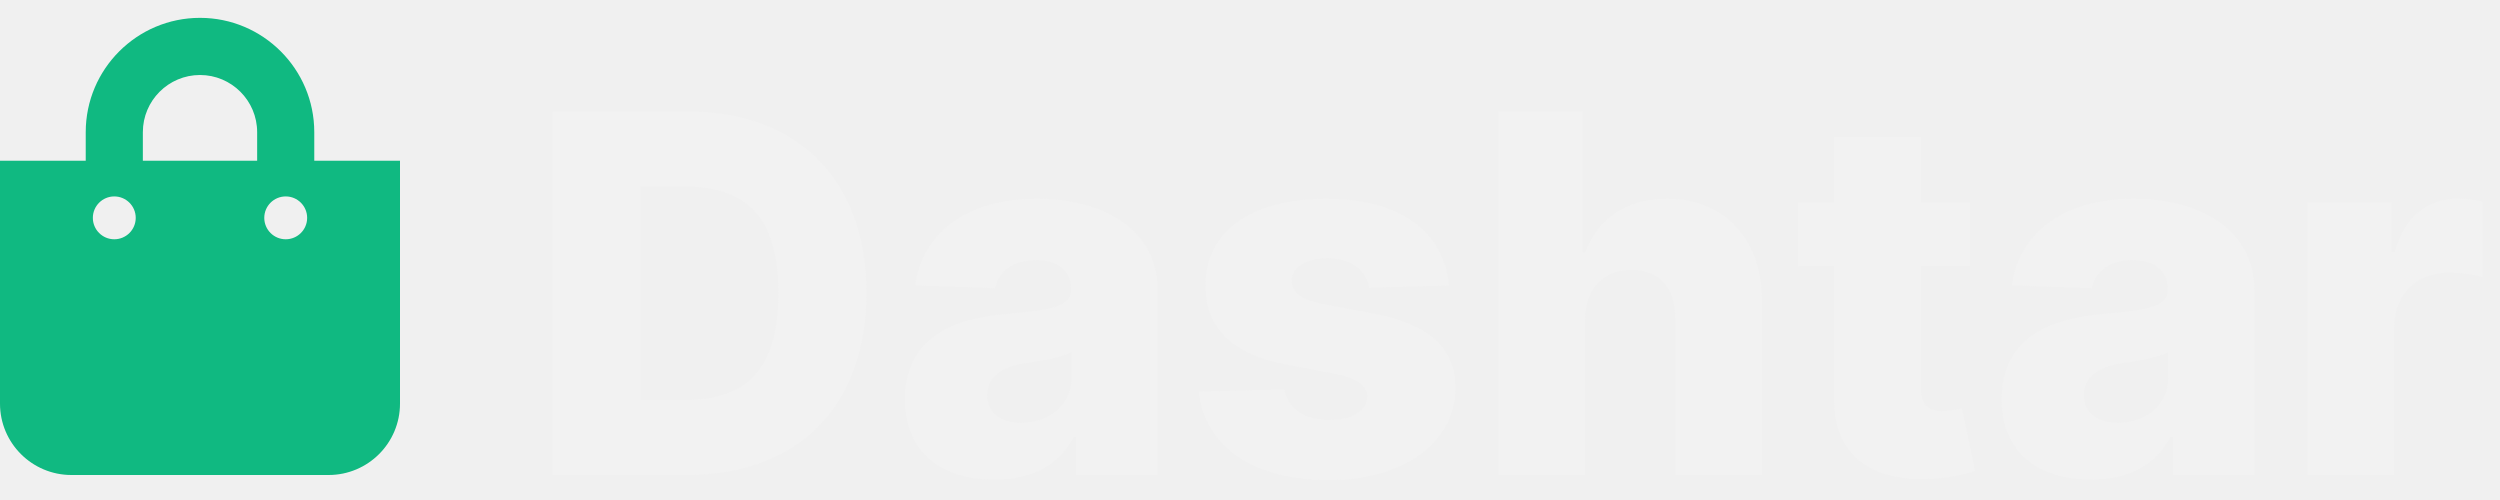
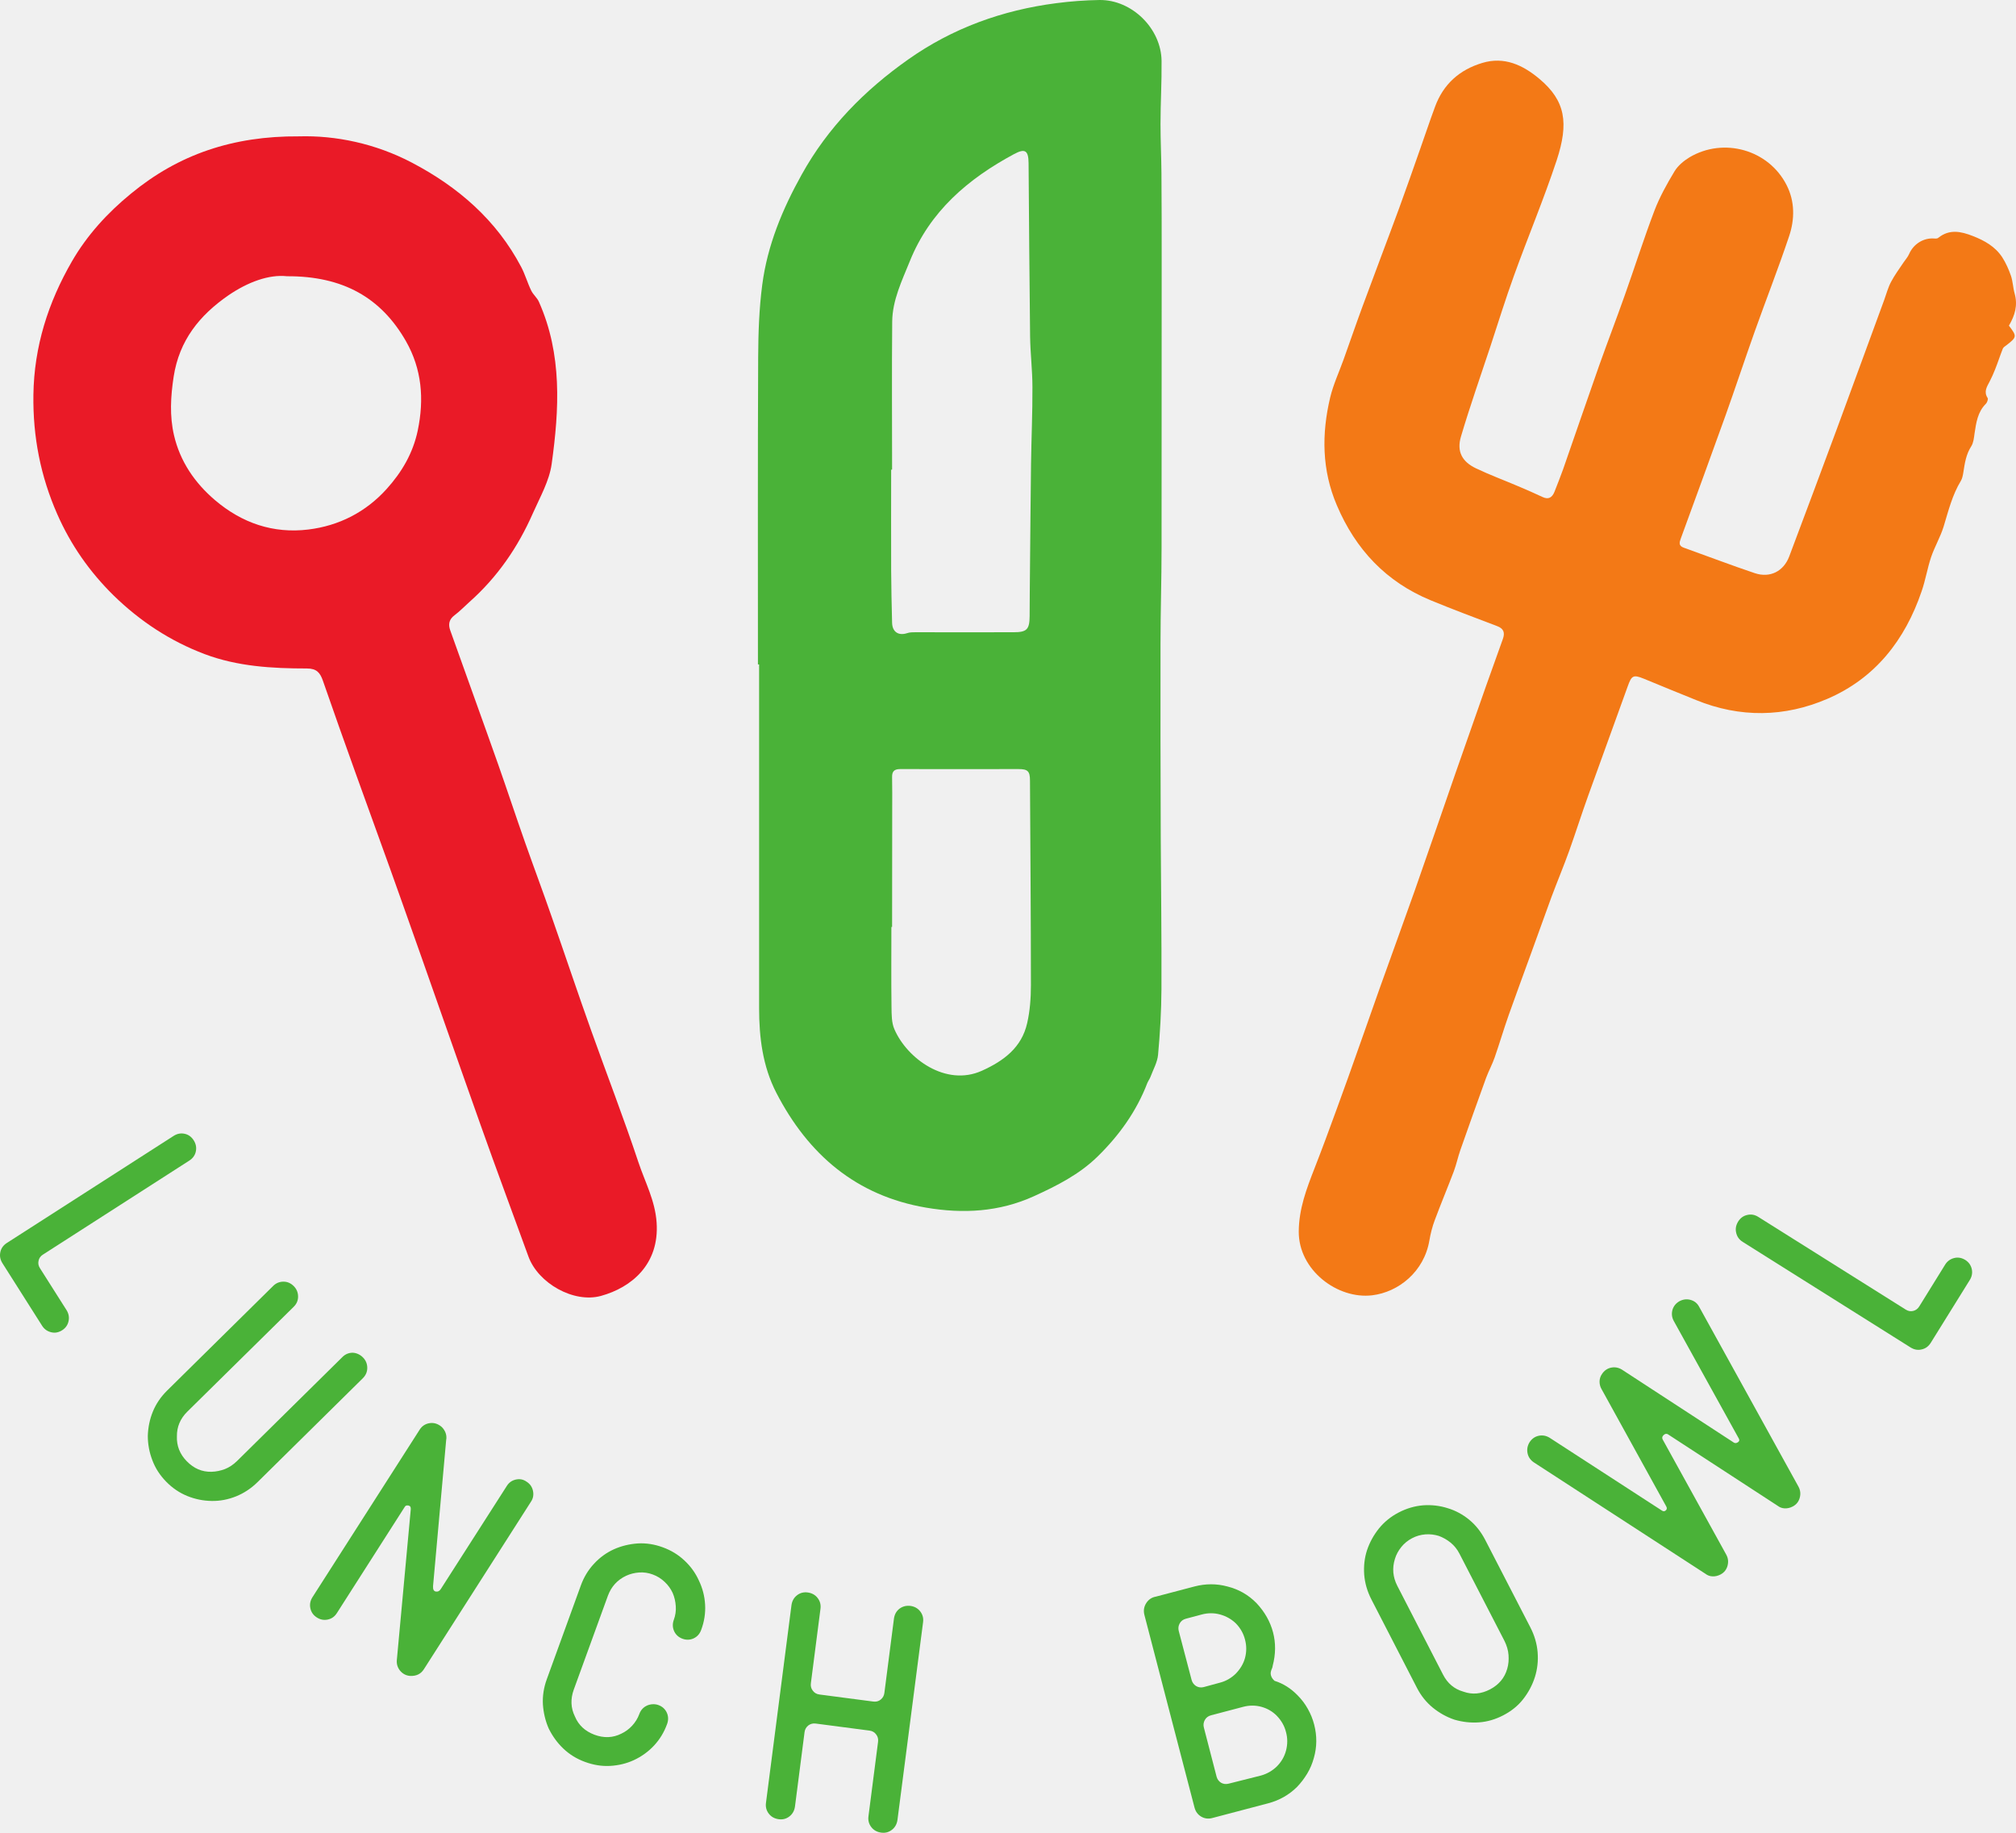
- <svg xmlns="http://www.w3.org/2000/svg" width="100" height="20" viewBox="0 0 100 20" fill="none">
-   <path d="M27.477 19C31.909 19 34.658 16.266 34.658 11.72C34.658 7.182 31.909 4.455 27.47 4.455H22.101V19H27.477ZM25.616 16.003V7.452H27.293C29.793 7.452 31.135 8.588 31.135 11.72C31.135 14.867 29.793 16.003 27.342 16.003H25.616ZM39.785 19.185C41.305 19.185 42.356 18.595 42.953 17.48H43.038V19H46.305V11.585C46.305 9.277 44.253 7.949 41.476 7.949C38.543 7.949 36.881 9.426 36.604 11.415L39.807 11.528C39.956 10.832 40.531 10.406 41.447 10.406C42.3 10.406 42.84 10.818 42.84 11.55V11.585C42.84 12.253 42.115 12.395 40.254 12.558C38.045 12.743 36.199 13.56 36.199 15.974C36.199 18.134 37.697 19.185 39.785 19.185ZM40.858 16.912C40.055 16.912 39.487 16.528 39.487 15.804C39.487 15.101 40.041 14.675 41.028 14.526C41.675 14.433 42.47 14.291 42.861 14.085V15.122C42.861 16.188 41.966 16.912 40.858 16.912ZM57.953 11.422C57.769 9.263 56 7.949 53.045 7.949C50.091 7.949 48.209 9.234 48.223 11.422C48.209 13.098 49.281 14.178 51.462 14.582L53.365 14.945C54.267 15.122 54.679 15.406 54.693 15.889C54.679 16.436 54.068 16.798 53.18 16.798C52.193 16.798 51.526 16.372 51.376 15.577L47.946 15.662C48.195 17.821 50.048 19.206 53.166 19.206C56.085 19.206 58.209 17.75 58.223 15.506C58.209 13.915 57.158 12.97 54.984 12.551L52.882 12.153C51.959 11.969 51.66 11.642 51.668 11.223C51.66 10.669 52.307 10.328 53.109 10.328C54.026 10.328 54.665 10.818 54.764 11.507L57.953 11.422ZM63.406 12.778C63.413 11.536 64.152 10.797 65.252 10.797C66.368 10.797 67.014 11.514 67.007 12.729V19H70.48V12.047C70.487 9.575 68.981 7.949 66.687 7.949C65.054 7.949 63.903 8.751 63.413 10.094H63.292V4.455H59.933V19H63.406V12.778ZM78.805 8.091H76.838V5.477H73.365V8.091H71.923V10.648H73.365V15.953C73.344 18.162 74.778 19.27 77.229 19.156C78.067 19.114 78.671 18.943 79.004 18.844L78.479 16.337C78.329 16.372 77.981 16.443 77.719 16.443C77.158 16.443 76.838 16.216 76.838 15.57V10.648H78.805V8.091ZM83.653 19.185C85.173 19.185 86.224 18.595 86.82 17.48H86.906V19H90.173V11.585C90.173 9.277 88.12 7.949 85.343 7.949C82.41 7.949 80.748 9.426 80.471 11.415L83.674 11.528C83.823 10.832 84.398 10.406 85.315 10.406C86.167 10.406 86.707 10.818 86.707 11.55V11.585C86.707 12.253 85.982 12.395 84.121 12.558C81.913 12.743 80.066 13.56 80.066 15.974C80.066 18.134 81.565 19.185 83.653 19.185ZM84.725 16.912C83.923 16.912 83.354 16.528 83.354 15.804C83.354 15.101 83.908 14.675 84.896 14.526C85.542 14.433 86.337 14.291 86.728 14.085V15.122C86.728 16.188 85.833 16.912 84.725 16.912ZM92.296 19H95.769V13.077C95.769 11.777 96.692 10.903 97.935 10.903C98.347 10.903 98.965 10.974 99.299 11.088V8.07C99.008 7.991 98.646 7.942 98.326 7.942C97.133 7.942 96.181 8.638 95.783 10.079H95.67V8.091H92.296V19Z" fill="#F2F2F2" />
-   <g clip-path="url(#clip0_138:2)">
-     <path d="M12.571 6.429V5.286C12.571 2.765 10.521 0.714 8 0.714C5.479 0.714 3.429 2.765 3.429 5.286V6.429H0V16.143C0 17.721 1.279 19 2.857 19H13.143C14.721 19 16 17.721 16 16.143V6.429H12.571ZM5.714 5.286C5.714 4.025 6.74 3 8 3C9.26 3 10.286 4.025 10.286 5.286V6.429H5.714V5.286ZM11.429 9.571C10.955 9.571 10.571 9.188 10.571 8.714C10.571 8.241 10.955 7.857 11.429 7.857C11.902 7.857 12.286 8.241 12.286 8.714C12.286 9.188 11.902 9.571 11.429 9.571ZM4.571 9.571C4.098 9.571 3.714 9.188 3.714 8.714C3.714 8.241 4.098 7.857 4.571 7.857C5.045 7.857 5.429 8.241 5.429 8.714C5.429 9.188 5.045 9.571 4.571 9.571Z" fill="#10B981" />
-   </g>
-   <defs>
-     <clipPath id="clip0_138:2">
-       <rect width="16" height="18.286" fill="white" transform="translate(0 0.714233)" />
-     </clipPath>
-   </defs>
+ <svg xmlns="http://www.w3.org/2000/svg" width="440" height="400" viewBox="0 0 440 400" fill="none">
+   <path d="M14.967 288.322C14.789 289.169 14.329 289.836 13.564 290.324C12.799 290.812 12.008 290.966 11.167 290.761C10.325 290.555 9.662 290.093 9.177 289.323L0.531 275.689C0.047 274.918 -0.106 274.122 0.072 273.275C0.251 272.428 0.735 271.76 1.5 271.272L37.896 247.907C38.661 247.419 39.452 247.265 40.294 247.445C41.135 247.624 41.798 248.112 42.283 248.883C42.768 249.653 42.921 250.449 42.742 251.296C42.564 252.143 42.079 252.811 41.314 253.299L9.33 273.84C8.846 274.148 8.514 274.61 8.412 275.175C8.285 275.74 8.387 276.279 8.744 276.819L14.508 285.908C14.993 286.678 15.146 287.474 14.967 288.322Z" fill="#4AB238" />
+   <path d="M79.215 296.255C79.852 296.897 80.158 297.668 80.158 298.541C80.158 299.414 79.827 300.158 79.189 300.8L56.235 323.447C54.806 324.859 53.225 325.886 51.516 326.579C49.782 327.273 48.022 327.606 46.237 327.581C44.375 327.555 42.589 327.195 40.88 326.502C39.172 325.809 37.616 324.756 36.264 323.37C34.912 321.983 33.892 320.417 33.255 318.697C32.591 316.976 32.26 315.205 32.26 313.382C32.311 311.559 32.668 309.787 33.356 308.092C34.045 306.398 35.091 304.857 36.468 303.496L59.601 280.67C60.239 280.028 61.004 279.72 61.871 279.72C62.738 279.72 63.478 280.054 64.116 280.695C64.753 281.337 65.059 282.108 65.059 282.981C65.059 283.854 64.728 284.598 64.065 285.24L40.88 308.092C39.325 309.633 38.585 311.43 38.611 313.484C38.534 315.538 39.248 317.361 40.753 318.902C42.309 320.494 44.094 321.264 46.16 321.213C47.155 321.187 48.124 320.982 49.093 320.622C50.062 320.237 50.929 319.647 51.746 318.851L74.726 296.178C75.363 295.536 76.129 295.228 76.996 295.228C77.812 295.28 78.577 295.613 79.215 296.255Z" fill="#4AB238" />
+   <path d="M114.922 323.37C115.687 323.857 116.146 324.525 116.324 325.372C116.503 326.22 116.375 327.016 115.891 327.735L92.503 364.324C91.84 365.351 90.845 365.838 89.468 365.761C88.6 365.684 87.886 365.299 87.325 364.632C86.764 363.938 86.534 363.168 86.611 362.295L89.646 329.455C89.697 328.941 89.544 328.659 89.161 328.582C88.779 328.505 88.498 328.582 88.345 328.864L73.527 352.05C73.042 352.821 72.379 353.283 71.537 353.462C70.696 353.642 69.88 353.488 69.14 353C68.375 352.512 67.916 351.845 67.737 350.997C67.559 350.15 67.712 349.354 68.196 348.584L91.61 311.995C92.069 311.276 92.732 310.814 93.574 310.634C94.415 310.454 95.206 310.608 95.971 311.096C96.507 311.43 96.889 311.918 97.17 312.508C97.425 313.099 97.502 313.715 97.374 314.332L94.517 346.145C94.466 346.889 94.671 347.274 95.13 347.351C95.563 347.428 95.92 347.249 96.201 346.812L110.637 324.268C111.096 323.549 111.759 323.087 112.601 322.907C113.442 322.728 114.182 322.856 114.922 323.37Z" fill="#4AB238" />
+   <path d="M143.717 372.129C144.558 372.437 145.17 373.002 145.528 373.772C145.885 374.543 145.91 375.39 145.604 376.237C144.941 378.086 143.972 379.652 142.722 380.987C141.472 382.323 139.993 383.375 138.335 384.146C136.728 384.89 134.994 385.301 133.158 385.404C131.321 385.507 129.485 385.198 127.674 384.531C125.838 383.863 124.282 382.888 122.955 381.629C121.629 380.371 120.584 378.908 119.767 377.264C119.028 375.595 118.62 373.824 118.492 372.001C118.39 370.178 118.671 368.329 119.334 366.506L126.756 346.067C127.419 344.219 128.388 342.627 129.638 341.292C130.888 339.931 132.341 338.878 133.974 338.133C135.632 337.389 137.391 336.978 139.202 336.85C141.013 336.747 142.849 337.029 144.66 337.697C146.497 338.365 148.078 339.34 149.404 340.598C150.756 341.857 151.802 343.32 152.541 344.963C153.332 346.607 153.791 348.353 153.893 350.227C153.995 352.076 153.715 353.924 153.026 355.748C152.72 356.595 152.159 357.211 151.394 357.571C150.603 357.93 149.787 357.956 148.945 357.648C148.104 357.339 147.491 356.775 147.134 356.004C146.777 355.208 146.752 354.387 147.058 353.539C147.415 352.564 147.568 351.562 147.491 350.535C147.415 349.508 147.211 348.558 146.803 347.634C146.395 346.761 145.834 345.965 145.068 345.246C144.303 344.527 143.462 343.988 142.467 343.628C141.498 343.269 140.503 343.115 139.483 343.192C138.463 343.269 137.544 343.5 136.652 343.911C134.739 344.809 133.413 346.273 132.673 348.276L125.225 368.765C124.486 370.82 124.562 372.771 125.48 374.62C126.271 376.52 127.699 377.829 129.74 378.6C131.806 379.37 133.77 379.293 135.606 378.368C136.473 377.958 137.264 377.393 137.952 376.648C138.641 375.904 139.177 375.056 139.534 374.081C139.84 373.233 140.401 372.617 141.166 372.257C141.931 371.898 142.875 371.821 143.717 372.129Z" fill="#4AB238" />
+   <path d="M198.706 350.484C199.598 350.613 200.312 350.998 200.848 351.691C201.384 352.384 201.588 353.18 201.46 354.079L195.875 397.19C195.747 398.088 195.364 398.807 194.676 399.346C193.987 399.886 193.197 400.091 192.304 399.963C191.411 399.834 190.697 399.449 190.161 398.756C189.626 398.063 189.422 397.267 189.549 396.368L191.641 380.14C191.717 379.55 191.59 379.011 191.233 378.549C190.876 378.061 190.391 377.778 189.779 377.701L178.021 376.161C177.383 376.084 176.848 376.238 176.389 376.597C175.93 376.982 175.675 377.444 175.598 378.035L173.507 394.263C173.379 395.161 172.996 395.88 172.308 396.419C171.619 396.959 170.829 397.164 169.936 397.036C169.043 396.907 168.329 396.522 167.793 395.829C167.258 395.136 167.054 394.34 167.181 393.441L172.741 350.33C172.869 349.431 173.252 348.712 173.94 348.173C174.629 347.634 175.419 347.429 176.312 347.557C177.205 347.685 177.919 348.071 178.455 348.764C178.99 349.457 179.194 350.253 179.067 351.152L176.975 367.379C176.899 367.97 177.026 368.509 177.383 368.971C177.74 369.459 178.225 369.742 178.837 369.819L190.595 371.359C191.233 371.436 191.768 371.308 192.227 370.923C192.686 370.537 192.941 370.075 193.018 369.485L195.109 353.257C195.237 352.359 195.62 351.64 196.308 351.1C196.997 350.587 197.787 350.381 198.706 350.484Z" fill="#4AB238" />
+   <path d="M283.204 369.998C284.097 370.897 284.837 371.873 285.449 372.977C286.061 374.055 286.52 375.211 286.826 376.392C287.464 378.857 287.438 381.296 286.749 383.684C286.418 384.891 285.933 386.046 285.296 387.099C284.658 388.152 283.918 389.127 283.077 390C281.342 391.721 279.225 392.927 276.777 393.569L264.586 396.779C263.718 397.01 262.902 396.907 262.163 396.471C261.423 396.034 260.938 395.367 260.709 394.494L255.225 373.439L249.767 352.436C249.538 351.511 249.665 350.664 250.175 349.868C250.685 349.072 251.399 348.61 252.292 348.456L260.683 346.248C263.132 345.606 265.529 345.606 267.901 346.248C270.35 346.864 272.467 348.071 274.226 349.868C276.037 351.794 277.236 353.925 277.848 356.261C278.46 358.598 278.435 361.012 277.772 363.553C277.746 363.81 277.67 364.016 277.593 364.195C277.491 364.375 277.44 364.581 277.389 364.786C277.313 365.043 277.313 365.325 277.389 365.633C277.491 366.07 277.772 366.481 278.18 366.84C280.093 367.431 281.751 368.509 283.204 369.998ZM260.071 366.635C260.224 367.2 260.556 367.662 261.04 367.97C261.55 368.278 262.112 368.355 262.724 368.201C263.948 367.867 265.172 367.533 266.396 367.2C267.621 366.866 268.717 366.224 269.687 365.3C270.681 364.272 271.37 363.143 271.727 361.859C272.084 360.498 272.084 359.163 271.727 357.828C271.395 356.518 270.732 355.337 269.763 354.336C268.819 353.411 267.672 352.744 266.294 352.359C264.994 351.999 263.642 351.999 262.29 352.359L258.821 353.283C258.209 353.437 257.75 353.796 257.47 354.31C257.189 354.823 257.113 355.388 257.266 355.953L260.071 366.635ZM280.679 382.066C281.036 380.705 281.036 379.345 280.679 378.035C280.348 376.7 279.685 375.544 278.715 374.517C277.772 373.542 276.624 372.874 275.323 372.515C274.022 372.155 272.671 372.155 271.319 372.515L264.305 374.363C263.693 374.517 263.234 374.877 262.953 375.39C262.673 375.904 262.596 376.469 262.749 377.034L265.529 387.766C265.682 388.331 266.014 388.768 266.498 389.076C266.983 389.358 267.544 389.435 268.156 389.281L275.196 387.51C275.859 387.33 276.471 387.073 277.058 386.739C277.644 386.406 278.18 385.995 278.664 385.533C279.659 384.531 280.322 383.401 280.679 382.066Z" fill="#4AB238" />
+   <path d="M315.928 329.147C317.663 329.66 319.27 330.533 320.672 331.689C322.101 332.87 323.248 334.334 324.141 336.054L333.986 355.131C334.904 356.903 335.44 358.726 335.593 360.601C335.746 362.475 335.542 364.272 335.006 365.993C334.445 367.764 333.578 369.382 332.43 370.846C331.283 372.309 329.829 373.464 328.094 374.363C326.36 375.262 324.6 375.775 322.789 375.904C320.978 376.032 319.193 375.827 317.433 375.313C315.699 374.723 314.143 373.85 312.715 372.694C311.312 371.539 310.139 370.101 309.246 368.355L299.299 349.046C298.406 347.3 297.896 345.529 297.743 343.68C297.616 341.831 297.794 340.059 298.355 338.339C298.942 336.593 299.809 335.027 300.957 333.589C302.105 332.177 303.533 330.996 305.267 330.097C307.002 329.198 308.761 328.685 310.598 328.531C312.46 328.402 314.22 328.608 315.928 329.147ZM318.504 339.032C318.02 338.108 317.382 337.312 316.592 336.67C315.801 336.028 314.934 335.54 314.016 335.207C313.097 334.924 312.128 334.796 311.108 334.873C310.088 334.95 309.093 335.232 308.175 335.72C307.257 336.208 306.466 336.85 305.828 337.646C305.191 338.442 304.732 339.289 304.451 340.213C303.813 342.242 303.992 344.193 304.961 346.093L314.934 365.453C315.928 367.405 317.408 368.637 319.397 369.202C321.336 369.895 323.248 369.716 325.187 368.714C327.151 367.687 328.4 366.172 328.962 364.195C329.242 363.245 329.319 362.244 329.242 361.191C329.166 360.164 328.86 359.137 328.349 358.11L318.504 339.032Z" fill="#4AB238" />
+   <path d="M366.555 283.982C367.346 283.571 368.137 283.469 368.978 283.7C369.82 283.931 370.458 284.444 370.866 285.24L392.52 324.448C392.953 325.244 393.03 326.04 392.8 326.887C392.571 327.735 392.061 328.377 391.27 328.788C390.683 329.096 390.097 329.224 389.51 329.198C388.923 329.173 388.413 328.967 387.98 328.633L364.056 313.048C363.75 312.842 363.418 312.894 363.087 313.202C362.755 313.51 362.704 313.844 362.908 314.203L376.757 339.289C377.191 340.085 377.268 340.881 377.038 341.728C376.808 342.576 376.298 343.218 375.508 343.629C374.921 343.937 374.335 344.065 373.748 344.039C373.161 344.014 372.651 343.808 372.218 343.475L334.802 319.185C334.062 318.697 333.577 318.029 333.399 317.182C333.22 316.334 333.373 315.513 333.832 314.768C334.317 314.024 334.98 313.536 335.822 313.356C336.663 313.176 337.48 313.33 338.219 313.792L362.73 329.686C363.036 329.892 363.316 329.866 363.571 329.635C363.826 329.404 363.852 329.121 363.673 328.788L349.569 303.214C349.263 302.7 349.11 302.135 349.11 301.545C349.11 300.954 349.288 300.389 349.62 299.902C350.105 299.157 350.768 298.669 351.609 298.489C352.451 298.31 353.267 298.464 354.007 298.926L378.466 314.871C378.721 314.999 379.002 314.974 379.308 314.768C379.614 314.563 379.691 314.306 379.512 313.972L365.306 288.296C364.872 287.5 364.796 286.704 365.025 285.857C365.28 285.035 365.79 284.419 366.555 283.982Z" fill="#4AB238" />
+   <path d="M426.518 274.559C427.36 274.354 428.151 274.508 428.916 274.97C429.681 275.458 430.14 276.1 430.344 276.947C430.523 277.794 430.395 278.59 429.911 279.36L421.392 293.072C420.907 293.842 420.244 294.33 419.403 294.51C418.561 294.715 417.77 294.561 416.98 294.073L380.354 271.041C379.589 270.553 379.104 269.886 378.926 269.039C378.722 268.191 378.875 267.395 379.36 266.599C379.844 265.829 380.507 265.341 381.349 265.161C382.191 264.956 383.007 265.11 383.772 265.598L415.959 285.831C416.469 286.139 416.98 286.242 417.541 286.113C418.102 285.985 418.561 285.651 418.892 285.112L424.555 275.971C425.014 275.252 425.677 274.764 426.518 274.559Z" fill="#4AB238" />
+   <path d="M165.422 145.021C165.422 122.683 165.371 100.344 165.473 78.006C165.498 72.716 165.677 67.376 166.366 62.138C167.488 53.536 170.778 45.628 174.986 38.079C180.699 27.783 188.734 19.669 198.196 12.993C207.888 6.137 218.804 2.209 230.537 0.694C233.674 0.283 236.811 0.052 239.973 0.001C247.038 -0.076 253.44 6.214 253.517 13.301C253.568 17.897 253.287 22.493 253.287 27.064C253.287 30.658 253.466 34.227 253.491 37.822C253.542 44.164 253.542 50.532 253.542 56.9C253.542 77.775 253.542 98.624 253.517 119.499C253.517 126.483 253.287 133.493 253.287 140.477C253.262 154.547 253.287 168.644 253.338 182.714C253.389 193.781 253.542 204.873 253.491 215.94C253.466 220.716 253.185 225.491 252.751 230.216C252.598 231.833 251.706 233.4 251.119 234.966C250.941 235.454 250.609 235.89 250.405 236.378C248.033 242.566 244.233 247.83 239.565 252.4C235.587 256.303 230.664 258.794 225.64 261.079C218.064 264.52 210.183 264.93 202.149 263.57C186.897 260.976 176.415 252.015 169.426 238.484C166.442 232.681 165.677 226.39 165.677 219.971C165.677 194.988 165.677 169.979 165.677 144.996C165.575 145.021 165.498 145.021 165.422 145.021ZM194.702 102.501C194.625 102.501 194.574 102.501 194.498 102.501C194.498 109.793 194.472 117.111 194.498 124.429C194.523 128.255 194.6 132.08 194.702 135.906C194.753 137.96 196.13 138.808 198.043 138.166C198.579 137.986 199.191 137.986 199.777 137.986C206.919 137.986 214.06 138.012 221.202 137.986C224.109 137.986 224.696 137.395 224.721 134.468C224.747 131.053 224.747 127.638 224.798 124.223C224.874 116.572 224.925 108.92 225.027 101.269C225.104 95.671 225.359 90.099 225.333 84.502C225.333 80.805 224.874 77.107 224.823 73.41C224.67 60.803 224.594 48.195 224.492 35.588C224.466 32.815 223.701 32.353 221.355 33.611C211.306 39.003 202.94 46.116 198.553 57.054C196.844 61.29 194.778 65.501 194.727 70.174C194.625 80.933 194.702 91.717 194.702 102.501ZM194.702 202.306C194.702 202.306 194.6 202.306 194.549 202.306C194.549 208.134 194.498 213.963 194.574 219.791C194.6 221.434 194.574 223.206 195.212 224.644C197.966 231.012 206.434 237.251 214.315 233.682C219.085 231.525 222.987 228.624 224.186 223.283C224.798 220.613 225.002 217.788 225.002 215.041C225.002 200.149 224.874 185.256 224.798 170.338C224.798 168.284 224.288 167.848 222.273 167.848C213.678 167.848 205.057 167.873 196.462 167.848C195.161 167.848 194.676 168.361 194.702 169.619C194.753 171.905 194.727 174.19 194.727 176.501C194.702 185.128 194.702 193.73 194.702 202.306Z" fill="#4AB238" />
+   <path d="M438.453 71.073C440.238 73.409 440.213 73.563 437.892 75.361C437.611 75.566 437.254 75.797 437.126 76.08C436.54 77.543 436.055 79.084 435.469 80.547C435.112 81.472 434.703 82.371 434.244 83.269C433.632 84.425 432.918 85.503 433.811 86.864C433.964 87.095 433.709 87.84 433.428 88.122C431.617 89.919 431.311 92.256 430.954 94.592C430.827 95.543 430.725 96.621 430.24 97.391C429.092 99.163 428.812 101.114 428.506 103.117C428.404 103.733 428.276 104.427 427.97 104.94C426.083 108.047 425.241 111.513 424.195 114.954C423.481 117.239 422.231 119.345 421.466 121.604C420.65 124.043 420.242 126.637 419.4 129.05C415.779 139.706 409.249 148.025 398.894 152.493C389.508 156.55 379.765 156.704 370.15 152.775C366.35 151.235 362.549 149.694 358.775 148.128C356.454 147.178 356.097 147.435 355.255 149.797C352.424 157.705 349.516 165.588 346.685 173.496C345.231 177.527 343.931 181.636 342.502 185.641C341.278 189.056 339.875 192.394 338.6 195.809C337.019 200.097 335.514 204.411 333.933 208.699C332.402 212.935 330.821 217.172 329.316 221.434C328.22 224.515 327.301 227.674 326.23 230.755C325.695 232.295 324.904 233.733 324.343 235.248C322.455 240.486 320.568 245.724 318.732 250.988C318.196 252.528 317.864 254.12 317.303 255.635C315.952 259.204 314.472 262.722 313.146 266.291C312.61 267.703 312.228 269.218 311.973 270.707C310.825 277.537 305.239 282.005 299.475 282.698C291.926 283.597 283.433 277.229 283.458 268.807C283.484 263.852 285.141 259.487 286.876 255.045C287.692 252.914 288.534 250.782 289.324 248.626C290.982 244.107 292.665 239.587 294.272 235.068C296.593 228.598 298.838 222.127 301.133 215.657C303.684 208.519 306.285 201.407 308.81 194.268C311.769 185.847 314.651 177.425 317.584 168.977C319.828 162.558 322.098 156.113 324.343 149.694C325.567 146.253 326.791 142.839 328.016 139.424C328.475 138.114 328.22 137.19 326.766 136.65C321.894 134.802 317.023 132.979 312.228 131.002C302.536 126.996 295.879 119.935 291.773 110.281C288.483 102.578 288.432 94.695 290.319 86.735C291.008 83.885 292.257 81.215 293.252 78.442C294.629 74.616 295.93 70.79 297.333 66.99C299.985 59.775 302.74 52.586 305.392 45.371C306.948 41.134 308.428 36.846 309.932 32.584C311.029 29.503 312.049 26.396 313.197 23.315C315.008 18.359 318.553 15.226 323.501 13.737C328.322 12.274 332.402 14.199 335.999 17.229C341.686 22.005 342.426 26.858 339.748 34.997C336.942 43.471 333.474 51.713 330.438 60.135C328.602 65.219 326.995 70.379 325.312 75.515C323.144 82.088 320.823 88.635 318.859 95.286C317.89 98.547 319.114 100.78 322.149 102.218C325.159 103.656 328.296 104.812 331.357 106.121C333.117 106.866 334.902 107.636 336.636 108.458C337.963 109.1 338.753 108.586 339.263 107.354C339.901 105.71 340.564 104.067 341.151 102.424C343.778 94.875 346.379 87.3 349.032 79.751C350.843 74.668 352.781 69.609 354.592 64.5C356.785 58.337 358.749 52.124 361.07 46.013C362.218 43.008 363.799 40.158 365.457 37.411C366.197 36.178 367.472 35.1 368.747 34.33C376.195 29.913 385.989 32.661 389.916 40.364C391.753 43.933 391.727 47.861 390.478 51.559C388.131 58.568 385.428 65.45 382.954 72.408C380.811 78.442 378.796 84.527 376.654 90.536C373.415 99.548 370.124 108.56 366.834 117.547C366.528 118.395 366.324 119.113 367.472 119.524C372.649 121.373 377.801 123.35 383.005 125.096C386.32 126.2 389.279 124.685 390.503 121.45C394.023 112.104 397.517 102.758 400.986 93.386C404.429 84.065 407.821 74.745 411.239 65.45C411.723 64.115 412.08 62.728 412.744 61.495C413.509 60.032 414.529 58.671 415.447 57.285C415.855 56.668 416.391 56.103 416.671 55.436C417.615 53.279 419.757 51.892 422.104 52.047C422.41 52.072 422.844 52.098 423.048 51.892C425.471 49.967 427.945 50.48 430.572 51.507C433.148 52.509 435.469 53.818 436.999 56.155C437.79 57.387 438.402 58.774 438.886 60.16C439.32 61.418 439.345 62.805 439.702 64.063C440.417 66.631 439.779 68.813 438.453 71.073Z" fill="#F37916" />
+   <path d="M65.263 29.76C73.221 29.529 81.918 31.3 89.927 35.511C99.95 40.775 108.341 47.99 113.748 58.261C114.616 59.904 115.126 61.752 115.942 63.422C116.375 64.32 117.243 64.988 117.625 65.886C122.726 77.338 122.063 89.329 120.405 101.243C119.895 104.966 117.855 108.509 116.299 112.027C113.034 119.448 108.545 125.969 102.475 131.361C101.378 132.337 100.358 133.416 99.185 134.289C97.986 135.187 97.808 136.291 98.267 137.575C101.735 147.332 105.281 157.064 108.724 166.821C110.713 172.469 112.601 178.195 114.59 183.844C116.528 189.339 118.569 194.782 120.482 200.303C123.364 208.519 126.118 216.787 129.051 224.978C132.469 234.555 136.142 244.055 139.355 253.71C140.784 257.998 142.977 262.003 143.309 266.805C143.946 275.946 137.8 281.004 131.168 282.827C125.2 284.47 117.447 280.054 115.33 274.225C111.861 264.674 108.29 255.122 104.898 245.545C99.108 229.266 93.446 212.936 87.657 196.657C84.366 187.336 80.949 178.067 77.633 168.798C75.21 162.045 72.813 155.318 70.466 148.539C69.854 146.793 69.089 145.894 66.972 145.894C59.397 145.894 51.847 145.458 44.68 142.762C37.131 139.912 30.551 135.572 24.761 129.924C19.532 124.763 15.452 118.934 12.493 112.207C8.846 103.913 7.162 95.312 7.29 86.171C7.443 75.592 10.529 65.989 15.707 57.028C19.022 51.302 23.46 46.449 28.612 42.238C38.967 33.714 50.827 29.657 65.263 29.76ZM62.636 60.289C58.683 59.852 54.066 61.573 49.858 64.449C43.584 68.788 39.12 74.257 37.896 82.242C37.233 86.582 37.003 90.793 37.973 94.978C39.299 100.704 42.513 105.403 46.95 109.177C52.817 114.158 59.627 116.495 67.278 115.57C73.986 114.749 79.826 111.77 84.392 106.712C87.682 103.066 90.131 98.932 91.176 93.951C92.605 87.095 92.069 80.548 88.6 74.462C83.168 64.962 74.853 60.238 62.636 60.289Z" fill="#EA1A27" />
</svg>
